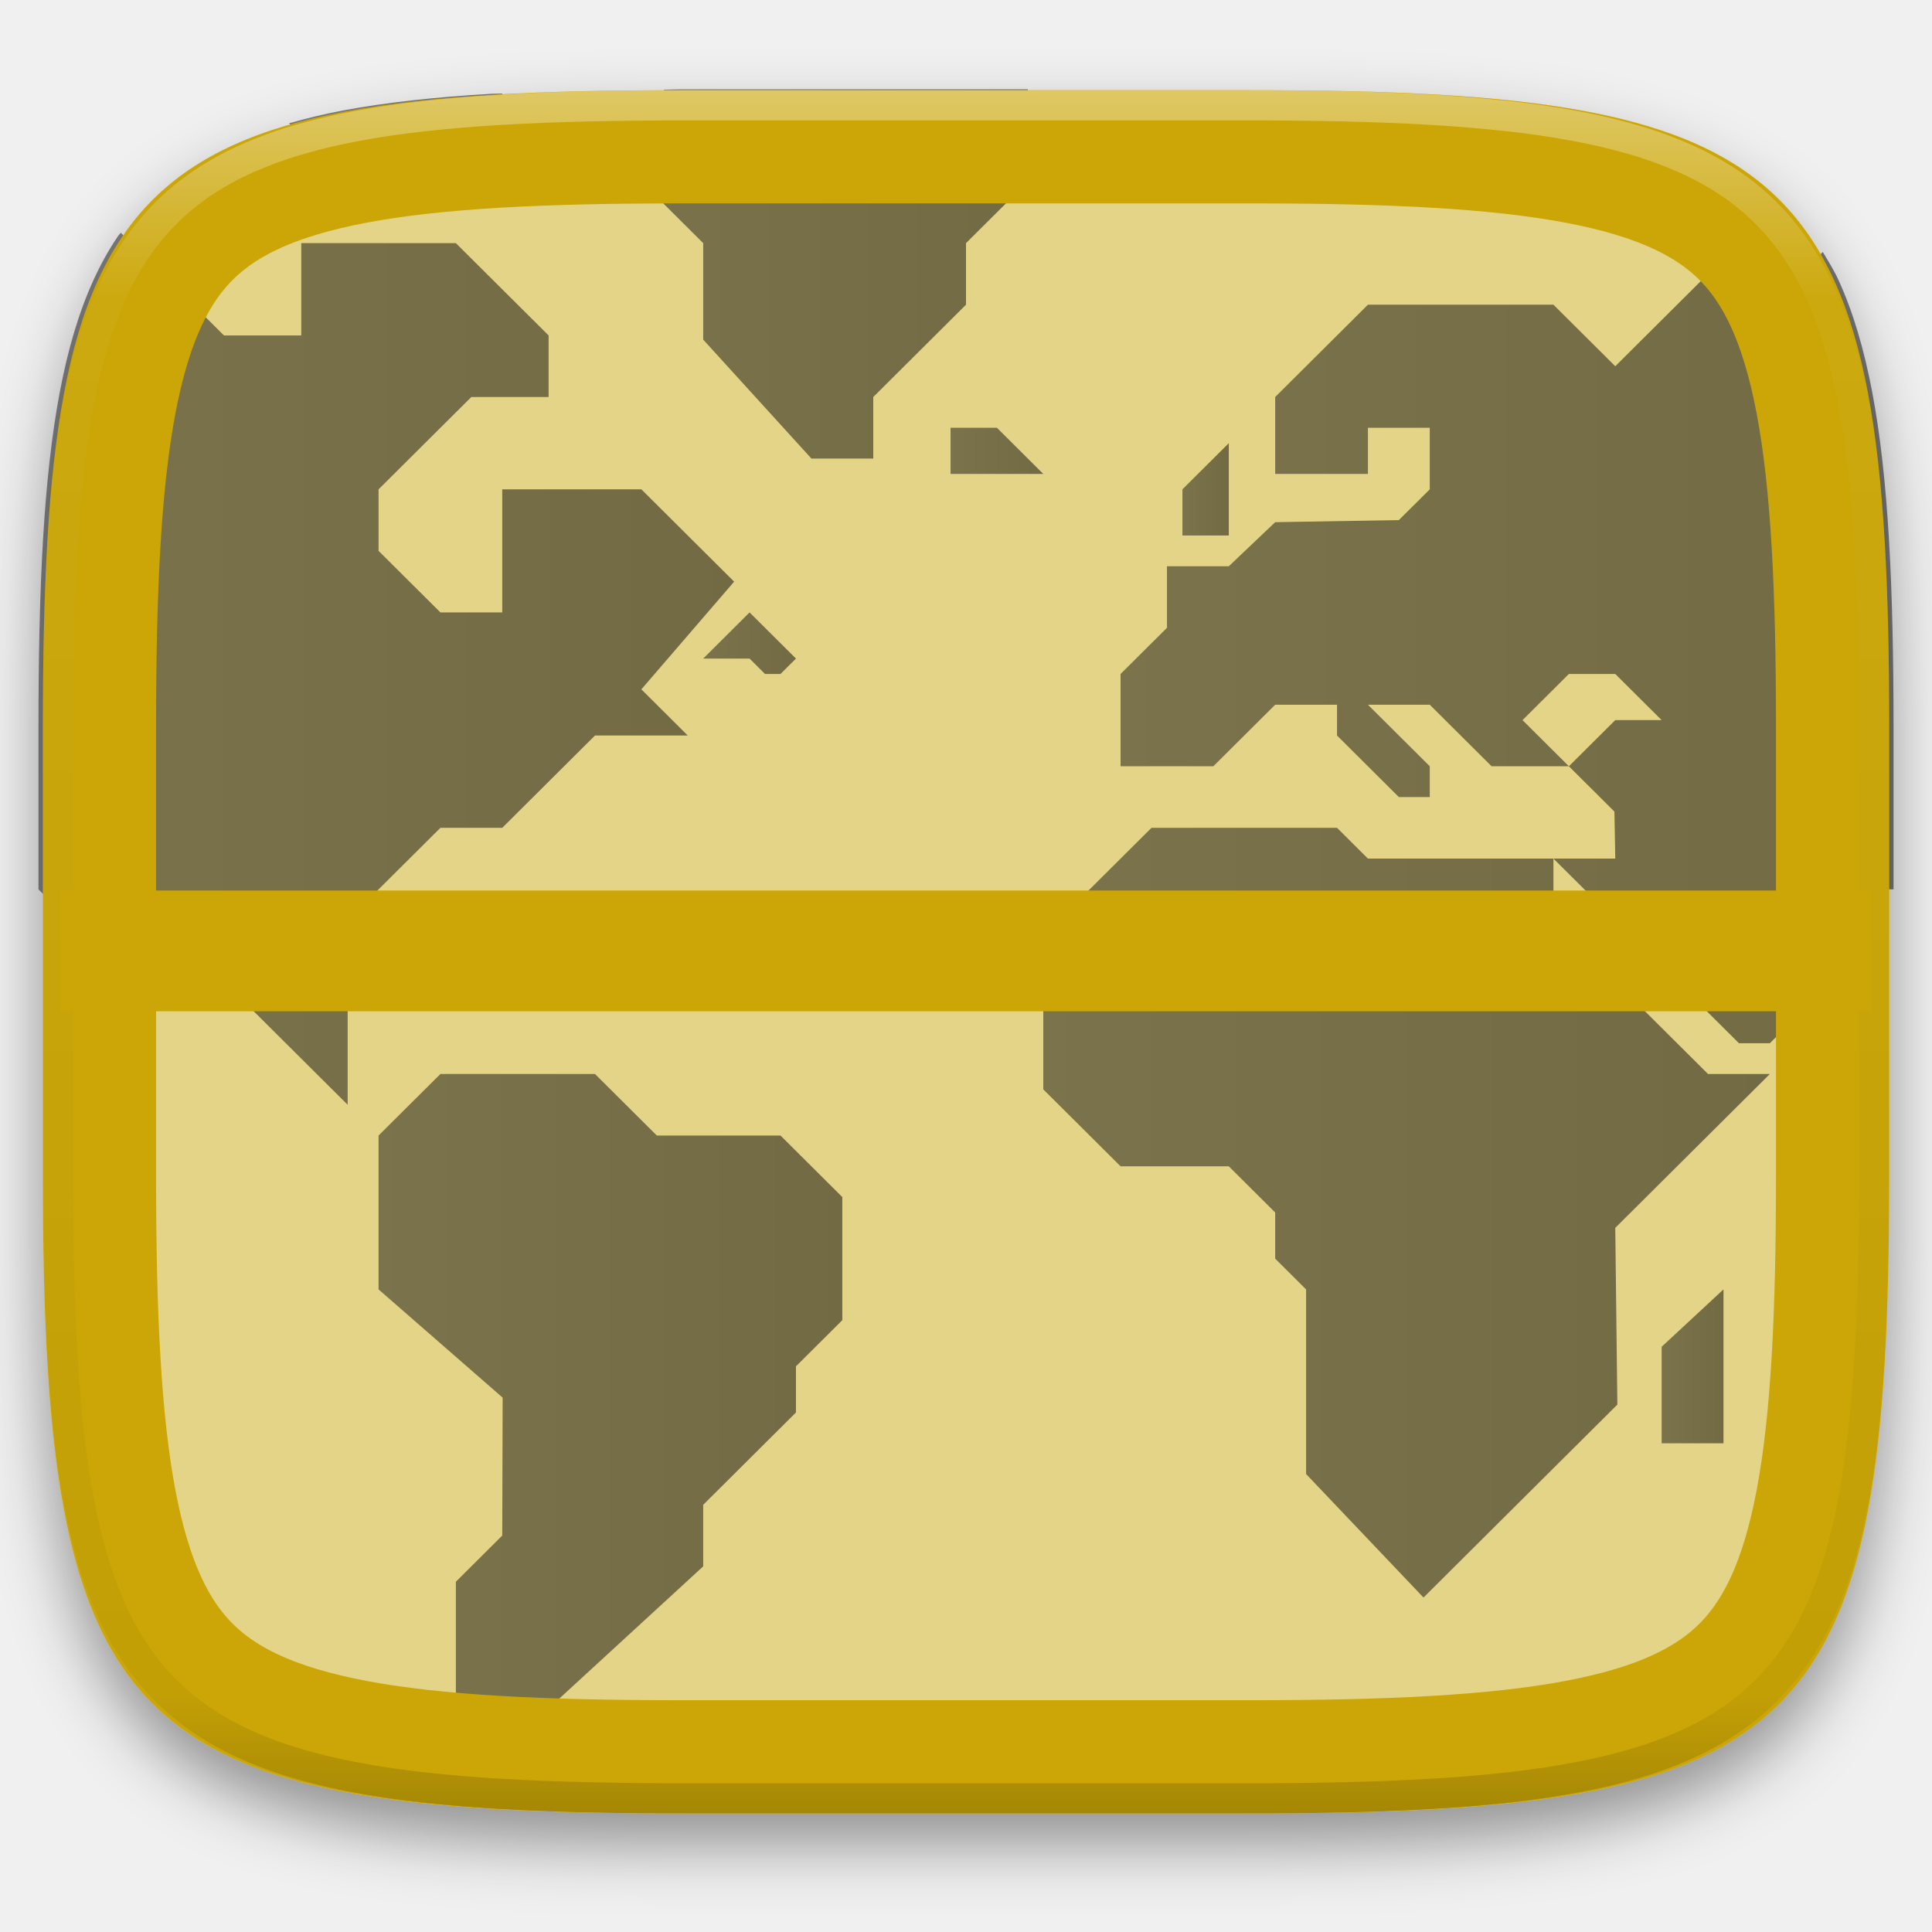
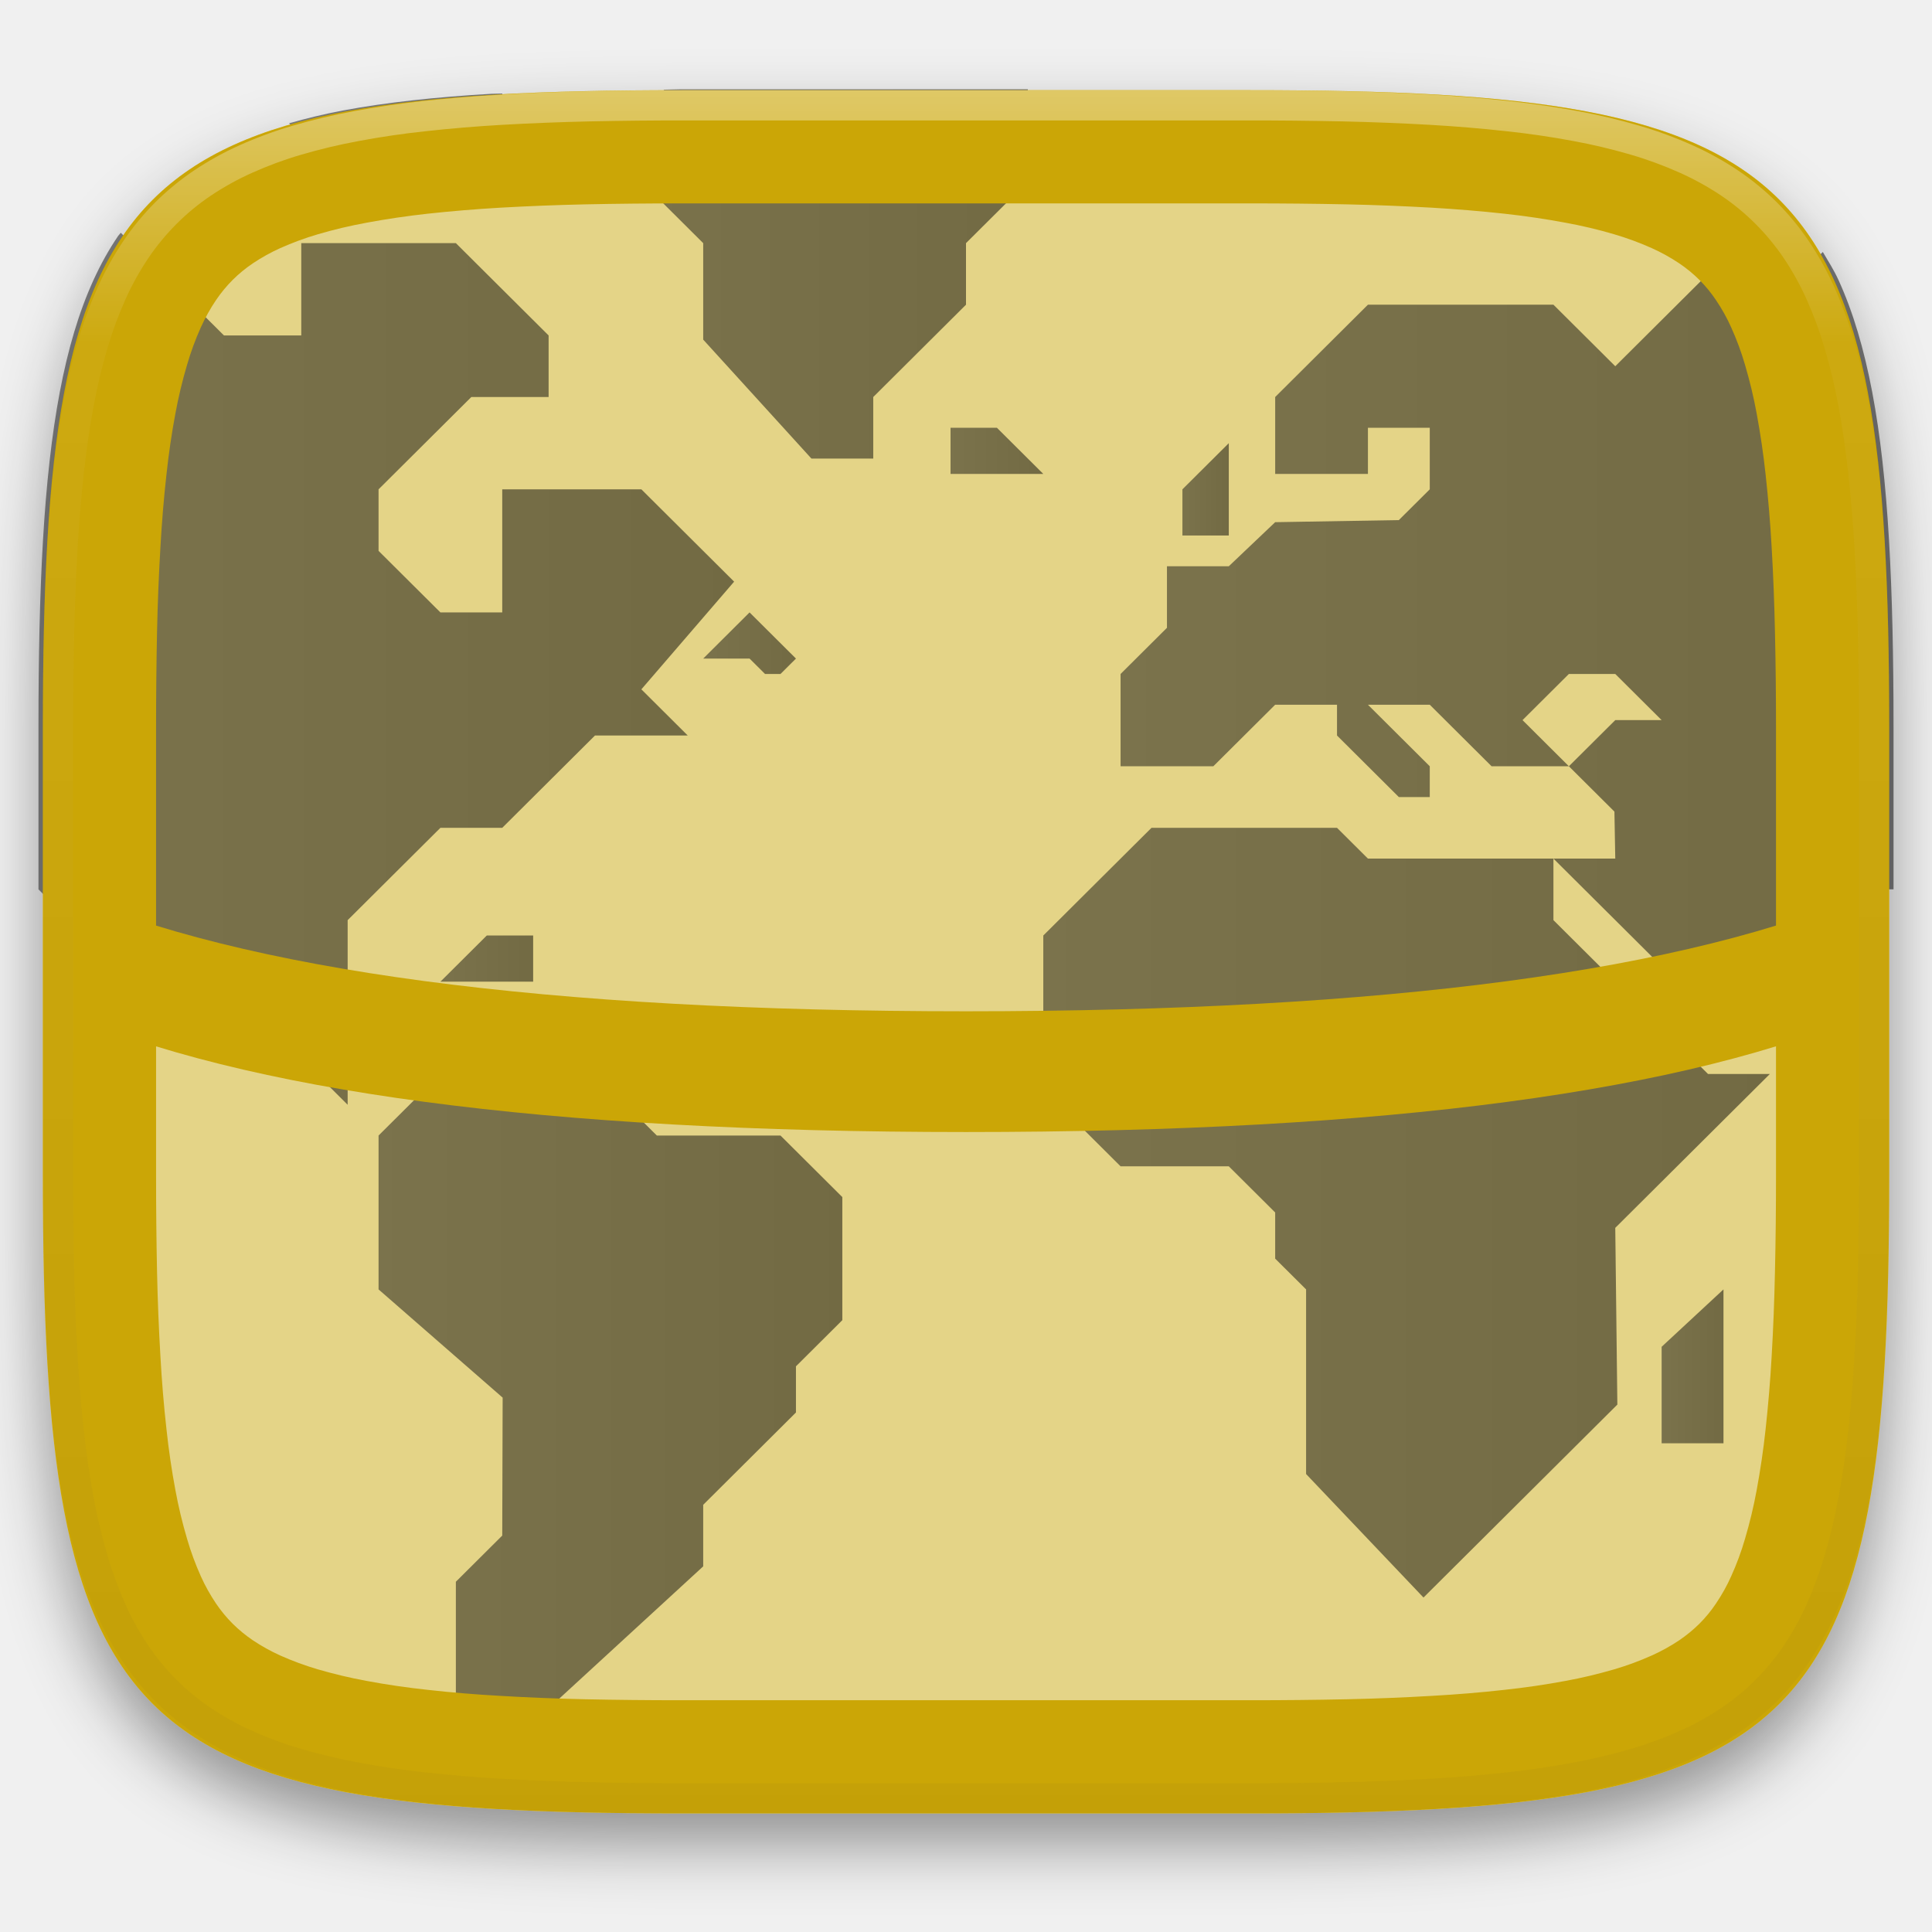
<svg xmlns="http://www.w3.org/2000/svg" style="isolation:isolate" viewBox="0 0 256 256" width="256" height="256">
  <defs>
-     <clipPath id="_clipPath_sJXBpEBQEWtqDKfSz4ZCbhbFeJok4E7S">
-       <rect width="256" height="256" />
-     </clipPath>
+     <filter id="VmuE947s8vwCZyVc9ZTUzidWqfuTbNvp" x="-200%" y="-200%" width="400%" height="400%" filterUnits="objectBoundingBox" color-interpolation-filters="sRGB">
+       <feGaussianBlur in="SourceGraphic" stdDeviation="4.294" />
+       <feOffset dx="0" dy="4" result="pf_100_offsetBlur" />
+       <feFlood flood-color="#000000" flood-opacity="0.4" />
+       <feComposite in2="pf_100_offsetBlur" operator="in" result="pf_100_dropShadow" />
+       <feBlend in="SourceGraphic" in2="pf_100_dropShadow" mode="normal" />
+     </filter>
  </defs>
-   <g clip-path="url(#_clipPath_sJXBpEBQEWtqDKfSz4ZCbhbFeJok4E7S)">
-     <defs>
-       <filter id="vlRmoC78X1ZWcASBp26dBHCJKbQkCcyq" x="-200%" y="-200%" width="400%" height="400%" filterUnits="objectBoundingBox" color-interpolation-filters="sRGB">
-         <feGaussianBlur in="SourceGraphic" stdDeviation="4.294" />
-         <feOffset dx="0" dy="4" result="pf_100_offsetBlur" />
-         <feFlood flood-color="#000000" flood-opacity="0.4" />
-         <feComposite in2="pf_100_offsetBlur" operator="in" result="pf_100_dropShadow" />
-         <feBlend in="SourceGraphic" in2="pf_100_dropShadow" mode="normal" />
-       </filter>
-     </defs>
-     <g filter="url(#vlRmoC78X1ZWcASBp26dBHCJKbQkCcyq)">
-       <path d=" M 165.689 11.95 C 239.745 11.95 250.328 22.507 250.328 96.494 L 250.328 155.745 C 250.328 229.731 239.745 240.288 165.689 240.288 L 90.319 240.288 C 16.264 240.288 5.68 229.731 5.68 155.745 L 5.68 96.494 C 5.68 22.507 16.264 11.95 90.319 11.95 L 165.689 11.95 Z " id="shape" fill="rgb(228,212,135)" />
+   <g filter="url(#VmuE947s8vwCZyVc9ZTUzidWqfuTbNvp)">
+     <path d=" M 165.689 11.95 C 239.745 11.95 250.328 22.507 250.328 96.494 L 250.328 155.745 C 250.328 229.731 239.745 240.288 165.689 240.288 L 90.319 240.288 C 16.264 240.288 5.68 229.731 5.68 155.745 L 5.68 96.494 C 5.68 22.507 16.264 11.95 90.319 11.95 L 165.689 11.95 L 165.689 11.95 Z " id="shape" fill="rgb(228,212,135)" />
+   </g>
+   <g id="maps">
+     <g opacity="0.5">
+       <linearGradient id="_lgradient_13" x1="0" y1="0.5" x2="1" y2="0.5" gradientTransform="matrix(61.451,0,0,97.297,50.161,142.31)" gradientUnits="userSpaceOnUse">
+         <stop offset="0%" stop-opacity="1" style="stop-color:rgb(17,17,17)" />
+         <stop offset="100%" stop-opacity="1" style="stop-color:rgb(0,0,0)" />
+       </linearGradient>
+       <path d=" M 63.539 239.441 C 64.089 239.477 64.56 239.539 65.12 239.572 C 65.555 239.597 66.147 239.583 66.588 239.607 L 66.549 232.015 L 93.178 207.55 L 93.178 199.394 L 105.468 187.161 L 105.468 181.046 L 111.612 174.929 L 111.612 158.62 L 103.419 150.464 L 87.032 150.464 L 78.839 142.31 L 58.356 142.31 L 50.161 150.464 L 50.161 170.853 L 66.604 185.193 L 66.549 203.472 L 60.405 209.589 L 60.405 236.091 L 63.539 239.441 L 63.539 239.441 Z " id="path4243" fill="url(#_lgradient_13)" />
    </g>
-     <g id="web-browser" style="opacity:0.5;">
-       <g id="map">
-         <linearGradient id="_lgradient_65" x1="0" y1="0.5" x2="1" y2="0.5" gradientTransform="matrix(61.451,0,0,97.297,50.161,142.31)" gradientUnits="userSpaceOnUse">
-           <stop offset="0%" stop-opacity="1" style="stop-color:rgb(17,17,17)" />
-           <stop offset="100%" stop-opacity="1" style="stop-color:rgb(0,0,0)" />
-         </linearGradient>
-         <path d=" M 63.539 239.441 C 64.089 239.477 64.56 239.539 65.12 239.572 C 65.555 239.597 66.147 239.583 66.588 239.607 L 66.549 232.015 L 93.178 207.55 L 93.178 199.394 L 105.468 187.161 L 105.468 181.046 L 111.612 174.929 L 111.612 158.62 L 103.419 150.464 L 87.032 150.464 L 78.839 142.31 L 58.356 142.31 L 50.161 150.464 L 50.161 170.853 L 66.604 185.193 L 66.549 203.472 L 60.405 209.589 L 60.405 236.091 L 63.539 239.441 Z " id="path4243" fill="url(#_lgradient_65)" />
-         <linearGradient id="_lgradient_66" x1="0" y1="0.5" x2="1" y2="0.5" gradientTransform="matrix(12.29,0,0,8.155998,93.178,81.148)" gradientUnits="userSpaceOnUse">
-           <stop offset="0%" stop-opacity="1" style="stop-color:rgb(17,17,17)" />
-           <stop offset="100%" stop-opacity="1" style="stop-color:rgb(0,0,0)" />
-         </linearGradient>
-         <path d=" M 99.322 81.148 L 93.178 87.265 L 99.322 87.265 L 101.371 89.304 L 103.419 89.304 L 105.468 87.265 L 99.322 81.148 Z " id="path1823" fill="url(#_lgradient_66)" />
-         <linearGradient id="_lgradient_67" x1="0" y1="0.5" x2="1" y2="0.5" gradientTransform="matrix(96.27299,0,0,101.992,138.242,109.69)" gradientUnits="userSpaceOnUse">
-           <stop offset="0%" stop-opacity="1" style="stop-color:rgb(17,17,17)" />
-           <stop offset="100%" stop-opacity="1" style="stop-color:rgb(0,0,0)" />
-         </linearGradient>
-         <path d=" M 177.16 109.69 L 152.58 109.69 L 138.242 123.961 L 138.242 144.349 L 148.483 154.543 L 162.822 154.543 L 168.967 160.659 L 168.967 166.775 L 173.064 170.852 L 173.064 195.317 L 188.62 211.682 L 214.308 186.115 L 214.031 162.697 L 234.515 142.31 L 226.321 142.31 L 205.838 121.923 L 205.838 113.768 L 181.257 113.768 L 177.16 109.69 Z " id="path4247" fill="url(#_lgradient_67)" />
-         <linearGradient id="_lgradient_68" x1="0" y1="0.5" x2="1" y2="0.5" gradientTransform="matrix(102.419,0,0,104.844,148.483,33.388)" gradientUnits="userSpaceOnUse">
-           <stop offset="0%" stop-opacity="1" style="stop-color:rgb(17,17,17)" />
-           <stop offset="100%" stop-opacity="1" style="stop-color:rgb(0,0,0)" />
-         </linearGradient>
-         <path d=" M 250.902 117.845 L 250.902 96.374 C 250.902 87.126 250.735 78.869 250.299 71.499 C 250.081 67.815 249.796 64.353 249.43 61.099 C 249.064 57.845 248.618 54.801 248.078 51.952 C 247.538 49.104 246.904 46.451 246.164 43.982 C 245.425 41.513 244.579 39.226 243.613 37.111 C 242.999 35.764 242.248 34.6 241.533 33.388 L 238.611 36.296 L 226.321 36.296 L 214.031 48.529 L 205.838 40.374 L 181.258 40.374 L 168.968 52.607 L 168.968 62.8 L 181.258 62.8 L 181.258 56.683 L 189.451 56.683 L 189.451 64.839 L 185.353 68.915 L 168.968 69.191 L 162.822 75.032 L 154.629 75.032 L 154.629 83.187 L 148.483 89.304 L 148.483 101.534 L 160.773 101.534 L 168.968 93.38 L 177.161 93.38 L 177.161 97.458 L 185.353 105.613 L 189.451 105.613 L 189.451 101.534 L 181.258 93.38 L 189.451 93.38 L 197.643 101.534 L 207.885 101.534 L 201.741 95.419 L 207.885 89.304 L 214.031 89.304 L 220.175 95.419 L 214.031 95.419 L 207.885 101.534 L 213.919 107.54 L 214.031 113.767 L 205.838 113.767 L 230.419 138.232 L 234.514 138.232 L 238.611 134.156 L 246.804 125.999 L 238.611 117.845 L 250.902 117.845 Z " id="path4249" fill="url(#_lgradient_68)" />
-         <linearGradient id="_lgradient_69" x1="0" y1="0.5" x2="1" y2="0.5" gradientTransform="matrix(6.145004,0,0,12.232,156.677,58.722)" gradientUnits="userSpaceOnUse">
-           <stop offset="0%" stop-opacity="1" style="stop-color:rgb(17,17,17)" />
-           <stop offset="100%" stop-opacity="1" style="stop-color:rgb(0,0,0)" />
-         </linearGradient>
-         <path d=" M 156.677 70.954 L 156.677 64.838 L 162.822 58.722 L 162.822 70.954 L 156.677 70.954 Z " id="path4251" fill="url(#_lgradient_69)" />
-         <linearGradient id="_lgradient_70" x1="0" y1="0.5" x2="1" y2="0.5" gradientTransform="matrix(8.194,0,0,20.388,220.176,170.852)" gradientUnits="userSpaceOnUse">
-           <stop offset="0%" stop-opacity="1" style="stop-color:rgb(17,17,17)" />
-           <stop offset="100%" stop-opacity="1" style="stop-color:rgb(0,0,0)" />
-         </linearGradient>
-         <path d=" M 220.176 191.24 L 220.176 178.456 L 228.37 170.852 L 228.37 191.24 L 220.176 191.24 Z " id="path4253" fill="url(#_lgradient_70)" />
-         <linearGradient id="_lgradient_71" x1="0" y1="0.5" x2="1" y2="0.5" gradientTransform="matrix(55.30499,0,0,48.93,80.88801,11.831)" gradientUnits="userSpaceOnUse">
-           <stop offset="0%" stop-opacity="1" style="stop-color:rgb(17,17,17)" />
-           <stop offset="100%" stop-opacity="1" style="stop-color:rgb(0,0,0)" />
-         </linearGradient>
-         <path d=" M 136.193 11.831 L 90.136 11.831 C 89.347 11.831 88.788 11.88 88.013 11.882 L 80.888 19.986 L 93.178 32.218 L 93.178 45.001 L 107.517 60.761 L 115.71 60.761 L 115.71 52.607 L 128 40.374 L 128 32.218 L 136.193 24.064 L 136.193 11.831 Z " id="path1348" fill="url(#_lgradient_71)" />
-         <linearGradient id="_lgradient_72" x1="0" y1="0.5" x2="1" y2="0.5" gradientTransform="matrix(12.29101,0,0,6.116001,125.951,56.683)" gradientUnits="userSpaceOnUse">
-           <stop offset="0%" stop-opacity="1" style="stop-color:rgb(17,17,17)" />
-           <stop offset="100%" stop-opacity="1" style="stop-color:rgb(0,0,0)" />
-         </linearGradient>
-         <path d=" M 125.951 56.683 L 132.097 56.683 L 138.242 62.799 L 125.951 62.799 L 125.951 56.683 Z " id="path13116" fill="url(#_lgradient_72)" />
-         <linearGradient id="_lgradient_73" x1="0" y1="0.5" x2="1" y2="0.5" gradientTransform="matrix(12.291,0,0,6.117004,58.355,123.961)" gradientUnits="userSpaceOnUse">
-           <stop offset="0%" stop-opacity="1" style="stop-color:rgb(17,17,17)" />
-           <stop offset="100%" stop-opacity="1" style="stop-color:rgb(0,0,0)" />
-         </linearGradient>
-         <path d=" M 70.646 123.961 L 64.501 123.961 L 58.355 130.078 L 70.646 130.078 L 70.646 123.961 Z " id="path13118" fill="url(#_lgradient_73)" />
-         <linearGradient id="_lgradient_74" x1="0" y1="0.5" x2="1" y2="0.5" gradientTransform="matrix(92.177,0,0,115.547,5.098003,30.841)" gradientUnits="userSpaceOnUse">
-           <stop offset="0%" stop-opacity="1" style="stop-color:rgb(17,17,17)" />
-           <stop offset="100%" stop-opacity="1" style="stop-color:rgb(0,0,0)" />
-         </linearGradient>
-         <path d=" M 16.003 30.841 C 15.896 30.993 15.758 31.109 15.653 31.263 C 14.436 33.051 13.352 34.995 12.386 37.111 C 11.421 39.226 10.575 41.513 9.835 43.982 C 9.095 46.451 8.462 49.104 7.922 51.952 C 7.382 54.801 6.936 57.845 6.57 61.099 C 6.204 64.353 5.918 67.815 5.7 71.499 C 5.264 78.869 5.098 87.126 5.098 96.374 L 5.098 117.845 L 13.291 125.999 L 25.581 125.999 L 46.066 146.388 L 46.066 121.923 L 58.356 109.691 L 66.549 109.691 L 78.839 97.458 L 91.129 97.458 L 84.985 91.341 L 97.275 77.072 L 84.985 64.839 L 66.549 64.839 L 66.549 81.148 L 58.356 81.148 L 50.161 72.993 L 50.161 64.839 L 62.452 52.607 L 72.695 52.607 L 72.695 44.45 L 60.405 32.218 L 39.92 32.218 L 39.92 44.45 L 29.678 44.45 L 16.003 30.841 Z " id="path4245" fill="url(#_lgradient_74)" />
-         <linearGradient id="_lgradient_75" x1="0" y1="0.5" x2="1" y2="0.5" gradientTransform="matrix(28.248,0,0,11.668,38.301,12.396)" gradientUnits="userSpaceOnUse">
-           <stop offset="0%" stop-opacity="1" style="stop-color:rgb(17,17,17)" />
-           <stop offset="100%" stop-opacity="1" style="stop-color:rgb(0,0,0)" />
-         </linearGradient>
-         <path d=" M 66.549 12.396 C 66.12 12.419 65.544 12.404 65.12 12.429 C 61.415 12.646 57.931 12.929 54.659 13.292 C 51.387 13.656 48.325 14.1 45.46 14.636 C 42.901 15.115 40.554 15.699 38.301 16.335 L 46.066 24.064 L 66.549 24.064 L 66.549 12.396 Z " id="path1252" fill="url(#_lgradient_75)" />
-       </g>
+     <g opacity="0.5">
+       <linearGradient id="_lgradient_14" x1="0" y1="0.5" x2="1" y2="0.5" gradientTransform="matrix(12.29,0,0,8.155998,93.178,81.148)" gradientUnits="userSpaceOnUse">
+         <stop offset="0%" stop-opacity="1" style="stop-color:rgb(17,17,17)" />
+         <stop offset="100%" stop-opacity="1" style="stop-color:rgb(0,0,0)" />
+       </linearGradient>
+       <path d=" M 99.322 81.148 L 93.178 87.265 L 99.322 87.265 L 101.371 89.304 L 103.419 89.304 L 105.468 87.265 L 99.322 81.148 L 99.322 81.148 Z " id="path1823" fill="url(#_lgradient_14)" />
    </g>
-     <mask id="_mask_cV4Ik4TML6gFpjk609ZNfKfgqxV4IAuA">
-       <path d=" M 165.689 11.95 C 239.745 11.95 250.328 22.507 250.328 96.494 L 250.328 155.745 C 250.328 229.731 239.745 240.288 165.689 240.288 L 90.319 240.288 C 16.264 240.288 5.68 229.731 5.68 155.745 L 5.68 96.494 C 5.68 22.507 16.264 11.95 90.319 11.95 L 165.689 11.95 Z " id="border" fill="white" stroke="none" />
-     </mask>
-     <path d=" M 165.689 11.95 C 239.745 11.95 250.328 22.507 250.328 96.494 L 250.328 155.745 C 250.328 229.731 239.745 240.288 165.689 240.288 L 90.319 240.288 C 16.264 240.288 5.68 229.731 5.68 155.745 L 5.68 96.494 C 5.68 22.507 16.264 11.95 90.319 11.95 L 165.689 11.95 Z " id="border" fill="none" mask="url(#_mask_cV4Ik4TML6gFpjk609ZNfKfgqxV4IAuA)" vector-effect="non-scaling-stroke" stroke-width="30" stroke="rgb(203,166,6)" stroke-linejoin="miter" stroke-linecap="square" stroke-miterlimit="3" />
-     <g opacity="0.4">
-       <linearGradient id="_lgradient_76" x1="0.517" y1="0" x2="0.517" y2="1" gradientTransform="matrix(244.65,0,0,228.34,5.68,11.95)" gradientUnits="userSpaceOnUse">
-         <stop offset="0%" stop-opacity="1" style="stop-color:rgb(255,255,255)" />
-         <stop offset="12.5%" stop-opacity="0.098" style="stop-color:rgb(255,255,255)" />
-         <stop offset="92.5%" stop-opacity="0.098" style="stop-color:rgb(0,0,0)" />
-         <stop offset="100%" stop-opacity="0.498" style="stop-color:rgb(0,0,0)" />
+     <g opacity="0.5">
+       <linearGradient id="_lgradient_15" x1="0" y1="0.5" x2="1" y2="0.5" gradientTransform="matrix(96.27299,0,0,101.992,138.242,109.69)" gradientUnits="userSpaceOnUse">
+         <stop offset="0%" stop-opacity="1" style="stop-color:rgb(17,17,17)" />
+         <stop offset="100%" stop-opacity="1" style="stop-color:rgb(0,0,0)" />
      </linearGradient>
-       <path d=" M 165.068 11.951 C 169.396 11.941 173.724 11.991 178.052 12.089 C 181.927 12.167 185.803 12.315 189.678 12.541 C 193.131 12.737 196.583 13.022 200.026 13.395 C 203.085 13.73 206.144 14.181 209.174 14.741 C 211.889 15.243 214.574 15.881 217.22 16.657 C 219.62 17.355 221.971 18.219 224.243 19.241 C 226.358 20.184 228.384 21.304 230.302 22.591 C 232.142 23.829 233.863 25.244 235.437 26.806 C 237.001 28.378 238.417 30.088 239.656 31.925 C 240.945 33.841 242.066 35.865 243.02 37.967 C 244.043 40.247 244.909 42.585 245.617 44.972 C 246.394 47.615 247.034 50.297 247.535 53.009 C 248.096 56.035 248.548 59.081 248.883 62.136 C 249.257 65.575 249.542 69.014 249.739 72.462 C 249.965 76.323 250.112 80.194 250.201 84.055 C 250.289 88.378 250.339 92.701 250.329 97.014 L 250.329 155.226 C 250.339 159.549 250.289 163.862 250.201 168.185 C 250.112 172.056 249.965 175.917 249.739 179.778 C 249.542 183.226 249.257 186.675 248.883 190.104 C 248.548 193.159 248.096 196.215 247.535 199.241 C 247.034 201.943 246.394 204.625 245.617 207.268 C 244.909 209.655 244.043 212.003 243.02 214.273 C 242.066 216.385 240.945 218.399 239.656 220.315 C 238.417 222.152 237.001 223.872 235.437 225.434 C 233.863 226.996 232.142 228.411 230.302 229.649 C 228.384 230.936 226.358 232.056 224.243 232.999 C 221.971 234.021 219.62 234.885 217.22 235.593 C 214.574 236.369 211.889 237.007 209.174 237.499 C 206.144 238.068 203.085 238.51 200.026 238.845 C 196.583 239.218 193.131 239.503 189.678 239.699 C 185.803 239.925 181.927 240.073 178.052 240.161 C 173.724 240.249 169.396 240.299 165.068 240.289 L 90.942 240.289 C 86.614 240.299 82.286 240.249 77.958 240.161 C 74.083 240.073 70.207 239.925 66.332 239.699 C 62.879 239.503 59.427 239.218 55.984 238.845 C 52.925 238.51 49.866 238.068 46.836 237.499 C 44.121 237.007 41.436 236.369 38.79 235.593 C 36.39 234.885 34.039 234.021 31.767 232.999 C 29.652 232.056 27.626 230.936 25.708 229.649 C 23.868 228.411 22.147 226.996 20.573 225.434 C 19.009 223.872 17.593 222.152 16.354 220.315 C 15.065 218.399 13.944 216.385 12.99 214.273 C 11.967 212.003 11.101 209.655 10.393 207.268 C 9.616 204.625 8.976 201.943 8.475 199.241 C 7.914 196.215 7.462 193.159 7.127 190.104 C 6.753 186.675 6.468 183.226 6.271 179.778 C 6.045 175.917 5.898 172.056 5.809 168.185 C 5.721 163.862 5.671 159.549 5.681 155.226 L 5.681 97.014 C 5.671 92.701 5.721 88.378 5.809 84.055 C 5.898 80.194 6.045 76.323 6.271 72.462 C 6.468 69.014 6.753 65.575 7.127 62.136 C 7.462 59.081 7.914 56.035 8.475 53.009 C 8.976 50.297 9.616 47.615 10.393 44.972 C 11.101 42.585 11.967 40.247 12.99 37.967 C 13.944 35.865 15.065 33.841 16.354 31.925 C 17.593 30.088 19.009 28.378 20.573 26.806 C 22.147 25.244 23.868 23.829 25.708 22.591 C 27.626 21.304 29.652 20.184 31.767 19.241 C 34.039 18.219 36.39 17.355 38.79 16.657 C 41.436 15.881 44.121 15.243 46.836 14.741 C 49.866 14.181 52.925 13.73 55.984 13.395 C 59.427 13.022 62.879 12.737 66.332 12.541 C 70.207 12.315 74.083 12.167 77.958 12.089 C 82.286 11.991 86.614 11.941 90.942 11.951 L 165.068 11.951 Z  M 165.078 15.96 C 169.376 15.95 173.675 15.999 177.973 16.087 C 181.8 16.176 185.626 16.323 189.452 16.539 C 192.836 16.736 196.219 17.011 199.583 17.384 C 202.554 17.699 205.515 18.131 208.446 18.681 C 211.023 19.153 213.58 19.762 216.099 20.499 C 218.322 21.147 220.495 21.953 222.6 22.896 C 224.509 23.751 226.338 24.763 228.069 25.922 C 229.692 27.013 231.207 28.26 232.594 29.646 C 233.981 31.031 235.23 32.544 236.332 34.165 C 237.492 35.894 238.506 37.712 239.361 39.608 C 240.306 41.72 241.112 43.892 241.761 46.102 C 242.509 48.617 243.109 51.162 243.591 53.736 C 244.132 56.664 244.565 59.611 244.889 62.578 C 245.263 65.938 245.539 69.308 245.735 72.688 C 245.952 76.51 246.109 80.322 246.188 84.144 C 246.276 88.437 246.325 92.721 246.325 97.014 C 246.325 97.014 246.325 97.014 246.325 97.014 L 246.325 155.226 C 246.325 155.226 246.325 155.226 246.325 155.226 C 246.325 159.519 246.276 163.803 246.188 168.096 C 246.109 171.918 245.952 175.74 245.735 179.552 C 245.539 182.932 245.263 186.302 244.889 189.672 C 244.565 192.629 244.132 195.576 243.591 198.504 C 243.109 201.078 242.509 203.623 241.761 206.138 C 241.112 208.358 240.306 210.52 239.361 212.632 C 238.506 214.528 237.492 216.356 236.332 218.075 C 235.23 219.706 233.981 221.219 232.594 222.604 C 231.207 223.98 229.692 225.227 228.069 226.318 C 226.338 227.477 224.509 228.489 222.6 229.344 C 220.495 230.297 218.322 231.093 216.099 231.741 C 213.58 232.478 211.023 233.087 208.446 233.559 C 205.515 234.109 202.554 234.541 199.583 234.865 C 196.219 235.229 192.836 235.514 189.452 235.701 C 185.626 235.917 181.8 236.074 177.973 236.153 C 173.675 236.251 169.376 236.29 165.078 236.29 C 165.078 236.29 165.078 236.29 165.068 236.29 L 90.942 236.29 C 90.932 236.29 90.932 236.29 90.932 236.29 C 86.634 236.29 82.335 236.251 78.037 236.153 C 74.21 236.074 70.384 235.917 66.558 235.701 C 63.174 235.514 59.791 235.229 56.427 234.865 C 53.456 234.541 50.495 234.109 47.564 233.559 C 44.987 233.087 42.43 232.478 39.911 231.741 C 37.688 231.093 35.515 230.297 33.41 229.344 C 31.501 228.489 29.672 227.477 27.941 226.318 C 26.318 225.227 24.803 223.98 23.416 222.604 C 22.029 221.219 20.78 219.706 19.678 218.075 C 18.518 216.356 17.504 214.528 16.649 212.632 C 15.704 210.52 14.898 208.358 14.249 206.138 C 13.501 203.623 12.901 201.078 12.419 198.504 C 11.878 195.576 11.445 192.629 11.121 189.672 C 10.747 186.302 10.472 182.932 10.275 179.552 C 10.058 175.74 9.901 171.918 9.822 168.096 C 9.734 163.803 9.685 159.519 9.685 155.226 C 9.685 155.226 9.685 155.226 9.685 155.226 L 9.685 97.014 C 9.685 97.014 9.685 97.014 9.685 97.014 C 9.685 92.721 9.734 88.437 9.822 84.144 C 9.901 80.322 10.058 76.51 10.275 72.688 C 10.472 69.308 10.747 65.938 11.121 62.578 C 11.445 59.611 11.878 56.664 12.419 53.736 C 12.901 51.162 13.501 48.617 14.249 46.102 C 14.898 43.892 15.704 41.72 16.649 39.608 C 17.504 37.712 18.518 35.894 19.678 34.165 C 20.78 32.544 22.029 31.031 23.416 29.646 C 24.803 28.26 26.318 27.013 27.941 25.922 C 29.672 24.763 31.501 23.751 33.41 22.896 C 35.515 21.953 37.688 21.147 39.911 20.499 C 42.43 19.762 44.987 19.153 47.564 18.681 C 50.495 18.131 53.456 17.699 56.427 17.384 C 59.791 17.011 63.174 16.736 66.558 16.539 C 70.384 16.323 74.21 16.176 78.037 16.087 C 82.335 15.999 86.634 15.95 90.932 15.96 C 90.932 15.96 90.932 15.96 90.942 15.96 L 165.068 15.96 C 165.078 15.96 165.078 15.96 165.078 15.96 Z " fill-rule="evenodd" id="highlight" fill="url(#_lgradient_76)" />
+       <path d=" M 177.16 109.69 L 152.58 109.69 L 138.242 123.961 L 138.242 144.349 L 148.483 154.543 L 162.822 154.543 L 168.967 160.659 L 168.967 166.775 L 173.064 170.852 L 173.064 195.317 L 188.62 211.682 L 214.308 186.115 L 214.031 162.697 L 234.515 142.31 L 226.321 142.31 L 205.838 121.923 L 205.838 113.768 L 181.257 113.768 L 177.16 109.69 L 177.16 109.69 Z " id="path4247" fill="url(#_lgradient_15)" />
    </g>
-     <rect x="8" y="118" width="240" height="16" transform="matrix(1,0,0,1,0,0)" id="Rectangle" fill="rgb(203,166,6)" />
+     <g opacity="0.5">
+       <linearGradient id="_lgradient_16" x1="0" y1="0.5" x2="1" y2="0.5" gradientTransform="matrix(102.419,0,0,104.844,148.483,33.388)" gradientUnits="userSpaceOnUse">
+         <stop offset="0%" stop-opacity="1" style="stop-color:rgb(17,17,17)" />
+         <stop offset="100%" stop-opacity="1" style="stop-color:rgb(0,0,0)" />
+       </linearGradient>
+       <path d=" M 250.902 117.845 L 250.902 96.374 C 250.902 87.126 250.735 78.869 250.299 71.499 C 250.081 67.815 249.796 64.353 249.43 61.099 C 249.064 57.845 248.618 54.801 248.078 51.952 C 247.538 49.104 246.904 46.451 246.164 43.982 C 245.425 41.513 244.579 39.226 243.613 37.111 C 242.999 35.764 242.248 34.6 241.533 33.388 L 238.611 36.296 L 226.321 36.296 L 214.031 48.529 L 205.838 40.374 L 181.258 40.374 L 168.968 52.607 L 168.968 62.8 L 181.258 62.8 L 181.258 56.683 L 189.451 56.683 L 189.451 64.839 L 185.353 68.915 L 168.968 69.191 L 162.822 75.032 L 154.629 75.032 L 154.629 83.187 L 148.483 89.304 L 148.483 101.534 L 160.773 101.534 L 168.968 93.38 L 177.161 93.38 L 177.161 97.458 L 185.353 105.613 L 189.451 105.613 L 189.451 101.534 L 181.258 93.38 L 189.451 93.38 L 197.643 101.534 L 207.885 101.534 L 201.741 95.419 L 207.885 89.304 L 214.031 89.304 L 220.175 95.419 L 214.031 95.419 L 207.885 101.534 L 213.919 107.54 L 214.031 113.767 L 205.838 113.767 L 230.419 138.232 L 234.514 138.232 L 238.611 134.156 L 246.804 125.999 L 238.611 117.845 L 250.902 117.845 L 250.902 117.845 Z " id="path4249" fill="url(#_lgradient_16)" />
+     </g>
+     <g opacity="0.5">
+       <linearGradient id="_lgradient_17" x1="0" y1="0.5" x2="1" y2="0.5" gradientTransform="matrix(6.145004,0,0,12.232,156.677,58.722)" gradientUnits="userSpaceOnUse">
+         <stop offset="0%" stop-opacity="1" style="stop-color:rgb(17,17,17)" />
+         <stop offset="100%" stop-opacity="1" style="stop-color:rgb(0,0,0)" />
+       </linearGradient>
+       <path d=" M 156.677 70.954 L 156.677 64.838 L 162.822 58.722 L 162.822 70.954 L 156.677 70.954 L 156.677 70.954 Z " id="path4251" fill="url(#_lgradient_17)" />
+     </g>
+     <g opacity="0.5">
+       <linearGradient id="_lgradient_18" x1="0" y1="0.5" x2="1" y2="0.5" gradientTransform="matrix(8.194,0,0,20.388,220.176,170.852)" gradientUnits="userSpaceOnUse">
+         <stop offset="0%" stop-opacity="1" style="stop-color:rgb(17,17,17)" />
+         <stop offset="100%" stop-opacity="1" style="stop-color:rgb(0,0,0)" />
+       </linearGradient>
+       <path d=" M 220.176 191.24 L 220.176 178.456 L 228.37 170.852 L 228.37 191.24 L 220.176 191.24 L 220.176 191.24 Z " id="path4253" fill="url(#_lgradient_18)" />
+     </g>
+     <g opacity="0.5">
+       <linearGradient id="_lgradient_19" x1="0" y1="0.5" x2="1" y2="0.5" gradientTransform="matrix(55.30499,0,0,48.93,80.88801,11.831)" gradientUnits="userSpaceOnUse">
+         <stop offset="0%" stop-opacity="1" style="stop-color:rgb(17,17,17)" />
+         <stop offset="100%" stop-opacity="1" style="stop-color:rgb(0,0,0)" />
+       </linearGradient>
+       <path d=" M 136.193 11.831 L 90.136 11.831 C 89.347 11.831 88.788 11.88 88.013 11.882 L 80.888 19.986 L 93.178 32.218 L 93.178 45.001 L 107.517 60.761 L 115.71 60.761 L 115.71 52.607 L 128 40.374 L 128 32.218 L 136.193 24.064 L 136.193 11.831 L 136.193 11.831 Z " id="path1348" fill="url(#_lgradient_19)" />
+     </g>
+     <g opacity="0.5">
+       <linearGradient id="_lgradient_20" x1="0" y1="0.5" x2="1" y2="0.5" gradientTransform="matrix(12.29101,0,0,6.116001,125.951,56.683)" gradientUnits="userSpaceOnUse">
+         <stop offset="0%" stop-opacity="1" style="stop-color:rgb(17,17,17)" />
+         <stop offset="100%" stop-opacity="1" style="stop-color:rgb(0,0,0)" />
+       </linearGradient>
+       <path d=" M 125.951 56.683 L 132.097 56.683 L 138.242 62.799 L 125.951 62.799 L 125.951 56.683 L 125.951 56.683 Z " id="path13116" fill="url(#_lgradient_20)" />
+     </g>
+     <g opacity="0.5">
+       <linearGradient id="_lgradient_21" x1="0" y1="0.5" x2="1" y2="0.5" gradientTransform="matrix(12.291,0,0,6.117004,58.355,123.961)" gradientUnits="userSpaceOnUse">
+         <stop offset="0%" stop-opacity="1" style="stop-color:rgb(17,17,17)" />
+         <stop offset="100%" stop-opacity="1" style="stop-color:rgb(0,0,0)" />
+       </linearGradient>
+       <path d=" M 70.646 123.961 L 64.501 123.961 L 58.355 130.078 L 70.646 130.078 L 70.646 123.961 L 70.646 123.961 Z " id="path13118" fill="url(#_lgradient_21)" />
+     </g>
+     <g opacity="0.5">
+       <linearGradient id="_lgradient_22" x1="0" y1="0.5" x2="1" y2="0.5" gradientTransform="matrix(92.177,0,0,115.547,5.098003,30.841)" gradientUnits="userSpaceOnUse">
+         <stop offset="0%" stop-opacity="1" style="stop-color:rgb(17,17,17)" />
+         <stop offset="100%" stop-opacity="1" style="stop-color:rgb(0,0,0)" />
+       </linearGradient>
+       <path d=" M 16.003 30.841 C 15.896 30.993 15.758 31.109 15.653 31.263 C 14.436 33.051 13.352 34.995 12.386 37.111 C 11.421 39.226 10.575 41.513 9.835 43.982 C 9.095 46.451 8.462 49.104 7.922 51.952 C 7.382 54.801 6.936 57.845 6.57 61.099 C 6.204 64.353 5.918 67.815 5.7 71.499 C 5.264 78.869 5.098 87.126 5.098 96.374 L 5.098 117.845 L 13.291 125.999 L 25.581 125.999 L 46.066 146.388 L 46.066 121.923 L 58.356 109.691 L 66.549 109.691 L 78.839 97.458 L 91.129 97.458 L 84.985 91.341 L 97.275 77.072 L 84.985 64.839 L 66.549 64.839 L 66.549 81.148 L 58.356 81.148 L 50.161 72.993 L 50.161 64.839 L 62.452 52.607 L 72.695 52.607 L 72.695 44.45 L 60.405 32.218 L 39.92 32.218 L 39.92 44.45 L 29.678 44.45 L 16.003 30.841 L 16.003 30.841 Z " id="path4245" fill="url(#_lgradient_22)" />
+     </g>
+     <g opacity="0.5">
+       <linearGradient id="_lgradient_23" x1="0" y1="0.5" x2="1" y2="0.5" gradientTransform="matrix(28.248,0,0,11.668,38.301,12.396)" gradientUnits="userSpaceOnUse">
+         <stop offset="0%" stop-opacity="1" style="stop-color:rgb(17,17,17)" />
+         <stop offset="100%" stop-opacity="1" style="stop-color:rgb(0,0,0)" />
+       </linearGradient>
+       <path d=" M 66.549 12.396 C 66.12 12.419 65.544 12.404 65.12 12.429 C 61.415 12.646 57.931 12.929 54.659 13.292 C 51.387 13.656 48.325 14.1 45.46 14.636 C 42.901 15.115 40.554 15.699 38.301 16.335 L 46.066 24.064 L 66.549 24.064 L 66.549 12.396 L 66.549 12.396 Z " id="path1252" fill="url(#_lgradient_23)" />
+     </g>
+   </g>
+   <path d=" M 165.689 11.95 C 239.745 11.95 250.328 22.507 250.328 96.494 L 250.328 155.745 C 250.328 229.731 239.745 240.288 165.689 240.288 L 90.319 240.288 C 16.264 240.288 5.68 229.731 5.68 155.745 L 5.68 96.494 C 5.68 22.507 16.264 11.95 90.319 11.95 L 165.689 11.95 L 165.689 11.95 Z  M 165.71 26.95 C 169.98 26.95 174.25 26.99 178.52 27.08 C 182.26 27.16 186 27.31 189.74 27.52 C 192.95 27.71 196.17 27.97 199.37 28.32 C 202.07 28.62 204.76 29.01 207.43 29.51 C 209.62 29.91 211.78 30.42 213.91 31.05 C 215.61 31.55 217.26 32.16 218.87 32.88 C 220.14 33.45 221.35 34.12 222.5 34.89 C 223.46 35.54 224.36 36.27 225.18 37.09 C 226 37.91 226.74 38.81 227.38 39.77 C 228.15 40.91 228.83 42.12 229.39 43.38 C 230.12 44.99 230.73 46.64 231.22 48.33 C 231.85 50.46 232.37 52.62 232.77 54.8 C 233.26 57.47 233.66 60.15 233.95 62.85 C 234.3 66.05 234.57 69.26 234.75 72.47 C 234.97 76.21 235.11 79.94 235.19 83.68 C 235.29 87.94 235.33 92.21 235.33 96.48 C 235.33 96.48 235.33 96.49 235.33 96.49 L 235.33 155.74 C 235.33 155.75 235.33 155.76 235.33 155.76 C 235.33 160.03 235.29 164.29 235.19 168.56 C 235.11 172.3 234.97 176.03 234.75 179.77 C 234.57 182.98 234.3 186.19 233.95 189.39 C 233.66 192.09 233.26 194.77 232.77 197.44 C 232.37 199.62 231.85 201.78 231.22 203.91 C 230.73 205.6 230.12 207.25 229.39 208.86 C 228.83 210.12 228.15 211.33 227.38 212.47 C 226.74 213.43 226 214.33 225.18 215.15 C 224.36 215.96 223.46 216.7 222.5 217.35 C 221.35 218.12 220.14 218.79 218.87 219.36 C 217.26 220.08 215.61 220.69 213.91 221.19 C 211.78 221.81 209.62 222.33 207.43 222.73 C 204.76 223.23 202.07 223.62 199.37 223.91 C 196.17 224.27 192.95 224.53 189.74 224.71 C 186 224.93 182.26 225.08 178.52 225.16 C 174.25 225.25 169.98 225.29 165.71 225.29 C 165.7 225.29 165.69 225.29 165.69 225.29 L 90.32 225.29 C 90.31 225.29 90.31 225.29 90.3 225.29 C 86.03 225.29 81.76 225.25 77.49 225.16 C 73.75 225.08 70.01 224.93 66.27 224.71 C 63.05 224.53 59.84 224.27 56.64 223.91 C 53.94 223.62 51.25 223.23 48.58 222.73 C 46.39 222.33 44.23 221.81 42.09 221.19 C 40.4 220.69 38.74 220.08 37.13 219.36 C 35.87 218.79 34.66 218.12 33.51 217.35 C 32.55 216.7 31.65 215.96 30.83 215.15 C 30.01 214.33 29.27 213.43 28.62 212.47 C 27.85 211.33 27.18 210.12 26.61 208.86 C 25.89 207.25 25.28 205.6 24.79 203.91 C 24.16 201.78 23.64 199.62 23.24 197.44 C 22.74 194.77 22.35 192.09 22.06 189.39 C 21.7 186.19 21.44 182.98 21.26 179.77 C 21.04 176.03 20.89 172.3 20.81 168.56 C 20.72 164.29 20.68 160.03 20.68 155.76 C 20.68 155.76 20.68 155.75 20.68 155.74 L 20.68 96.49 C 20.68 96.49 20.68 96.48 20.68 96.48 C 20.68 92.21 20.72 87.94 20.81 83.68 C 20.89 79.94 21.04 76.21 21.26 72.47 C 21.44 69.26 21.7 66.05 22.06 62.85 C 22.35 60.15 22.74 57.47 23.24 54.8 C 23.64 52.62 24.16 50.46 24.79 48.33 C 25.28 46.64 25.89 44.99 26.61 43.38 C 27.18 42.12 27.85 40.91 28.62 39.77 C 29.27 38.81 30.01 37.91 30.83 37.09 C 31.65 36.27 32.55 35.54 33.51 34.89 C 34.66 34.12 35.87 33.45 37.13 32.88 C 38.74 32.16 40.4 31.55 42.09 31.05 C 44.23 30.42 46.39 29.91 48.58 29.51 C 51.25 29.01 53.94 28.62 56.64 28.32 C 59.84 27.97 63.05 27.71 66.27 27.52 C 70.01 27.31 73.75 27.16 77.49 27.08 C 81.76 26.99 86.03 26.95 90.3 26.95 C 90.31 26.95 90.31 26.95 90.32 26.95 L 165.69 26.95 C 165.69 26.95 165.7 26.95 165.71 26.95 Z " fill-rule="evenodd" id="Compound Path" fill="rgb(203,166,6)" />
+   <path d=" M 8 118 Q 44.502 134 128 134 Q 211.498 134 248 118 L 248 134 Q 211.498 150 128 150 Q 44.502 150 8 134 L 8 118 Z " id="Rectangle" fill="rgb(203,166,6)" />
+   <g opacity="0.4">
+     <linearGradient id="_lgradient_24" x1="0.517" y1="-4.731762551224428e-10" x2="0.517" y2="1.209" gradientTransform="matrix(244.65,0,0,228.34,5.68,11.95)" gradientUnits="userSpaceOnUse">
+       <stop offset="0%" stop-opacity="1" style="stop-color:rgb(255,255,255)" />
+       <stop offset="12.5%" stop-opacity="0.098" style="stop-color:rgb(255,255,255)" />
+       <stop offset="92.5%" stop-opacity="0.098" style="stop-color:rgb(0,0,0)" />
+       <stop offset="100%" stop-opacity="0.498" style="stop-color:rgb(0,0,0)" />
+     </linearGradient>
+     <path d=" M 165.068 11.951 C 169.396 11.941 173.724 11.991 178.052 12.089 C 181.927 12.167 185.803 12.315 189.678 12.541 C 193.131 12.737 196.583 13.022 200.026 13.395 C 203.085 13.73 206.144 14.181 209.174 14.741 C 211.889 15.243 214.574 15.881 217.22 16.657 C 219.62 17.355 221.971 18.219 224.243 19.241 C 226.358 20.184 228.384 21.304 230.302 22.591 C 232.142 23.829 233.863 25.244 235.437 26.806 C 237.001 28.378 238.417 30.088 239.656 31.925 C 240.945 33.841 242.066 35.865 243.02 37.967 C 244.043 40.247 244.909 42.585 245.617 44.972 C 246.394 47.615 247.034 50.297 247.535 53.009 C 248.096 56.035 248.548 59.081 248.883 62.136 C 249.257 65.575 249.542 69.014 249.739 72.462 C 249.965 76.323 250.112 80.194 250.201 84.055 C 250.289 88.378 250.339 92.701 250.329 97.014 L 250.329 155.226 C 250.339 159.549 250.289 163.862 250.201 168.185 C 250.112 172.056 249.965 175.917 249.739 179.778 C 249.542 183.226 249.257 186.675 248.883 190.104 C 248.548 193.159 248.096 196.215 247.535 199.241 C 247.034 201.943 246.394 204.625 245.617 207.268 C 244.909 209.655 244.043 212.003 243.02 214.273 C 242.066 216.385 240.945 218.399 239.656 220.315 C 238.417 222.152 237.001 223.872 235.437 225.434 C 233.863 226.996 232.142 228.411 230.302 229.649 C 228.384 230.936 226.358 232.056 224.243 232.999 C 221.971 234.021 219.62 234.885 217.22 235.593 C 214.574 236.369 211.889 237.007 209.174 237.499 C 206.144 238.068 203.085 238.51 200.026 238.845 C 196.583 239.218 193.131 239.503 189.678 239.699 C 185.803 239.925 181.927 240.073 178.052 240.161 C 173.724 240.249 169.396 240.299 165.068 240.289 L 90.942 240.289 C 86.614 240.299 82.286 240.249 77.958 240.161 C 74.083 240.073 70.207 239.925 66.332 239.699 C 62.879 239.503 59.427 239.218 55.984 238.845 C 52.925 238.51 49.866 238.068 46.836 237.499 C 44.121 237.007 41.436 236.369 38.79 235.593 C 36.39 234.885 34.039 234.021 31.767 232.999 C 29.652 232.056 27.626 230.936 25.708 229.649 C 23.868 228.411 22.147 226.996 20.573 225.434 C 19.009 223.872 17.593 222.152 16.354 220.315 C 15.065 218.399 13.944 216.385 12.99 214.273 C 11.967 212.003 11.101 209.655 10.393 207.268 C 9.616 204.625 8.976 201.943 8.475 199.241 C 7.914 196.215 7.462 193.159 7.127 190.104 C 6.753 186.675 6.468 183.226 6.271 179.778 C 6.045 175.917 5.898 172.056 5.809 168.185 C 5.721 163.862 5.671 159.549 5.681 155.226 L 5.681 97.014 C 5.671 92.701 5.721 88.378 5.809 84.055 C 5.898 80.194 6.045 76.323 6.271 72.462 C 6.468 69.014 6.753 65.575 7.127 62.136 C 7.462 59.081 7.914 56.035 8.475 53.009 C 8.976 50.297 9.616 47.615 10.393 44.972 C 11.101 42.585 11.967 40.247 12.99 37.967 C 13.944 35.865 15.065 33.841 16.354 31.925 C 17.593 30.088 19.009 28.378 20.573 26.806 C 22.147 25.244 23.868 23.829 25.708 22.591 C 27.626 21.304 29.652 20.184 31.767 19.241 C 34.039 18.219 36.39 17.355 38.79 16.657 C 41.436 15.881 44.121 15.243 46.836 14.741 C 49.866 14.181 52.925 13.73 55.984 13.395 C 59.427 13.022 62.879 12.737 66.332 12.541 C 70.207 12.315 74.083 12.167 77.958 12.089 C 82.286 11.991 86.614 11.941 90.942 11.951 L 165.068 11.951 L 165.068 11.951 Z  M 165.078 15.96 C 169.376 15.95 173.675 15.999 177.973 16.087 C 181.8 16.176 185.626 16.323 189.452 16.539 C 192.836 16.736 196.219 17.011 199.583 17.384 C 202.554 17.699 205.515 18.131 208.446 18.681 C 211.023 19.153 213.58 19.762 216.099 20.499 C 218.322 21.147 220.495 21.953 222.6 22.896 C 224.509 23.751 226.338 24.763 228.069 25.922 C 229.692 27.013 231.207 28.26 232.594 29.646 C 233.981 31.031 235.23 32.544 236.332 34.165 C 237.492 35.894 238.506 37.712 239.361 39.608 C 240.306 41.72 241.112 43.892 241.761 46.102 C 242.509 48.617 243.109 51.162 243.591 53.736 C 244.132 56.664 244.565 59.611 244.889 62.578 C 245.263 65.938 245.539 69.308 245.735 72.688 C 245.952 76.51 246.109 80.322 246.188 84.144 C 246.276 88.437 246.325 92.721 246.325 97.014 C 246.325 97.014 246.325 97.014 246.325 97.014 L 246.325 155.226 C 246.325 155.226 246.325 155.226 246.325 155.226 C 246.325 159.519 246.276 163.803 246.188 168.096 C 246.109 171.918 245.952 175.74 245.735 179.552 C 245.539 182.932 245.263 186.302 244.889 189.672 C 244.565 192.629 244.132 195.576 243.591 198.504 C 243.109 201.078 242.509 203.623 241.761 206.138 C 241.112 208.358 240.306 210.52 239.361 212.632 C 238.506 214.528 237.492 216.356 236.332 218.075 C 235.23 219.706 233.981 221.219 232.594 222.604 C 231.207 223.98 229.692 225.227 228.069 226.318 C 226.338 227.477 224.509 228.489 222.6 229.344 C 220.495 230.297 218.322 231.093 216.099 231.741 C 213.58 232.478 211.023 233.087 208.446 233.559 C 205.515 234.109 202.554 234.541 199.583 234.865 C 196.219 235.229 192.836 235.514 189.452 235.701 C 185.626 235.917 181.8 236.074 177.973 236.153 C 173.675 236.251 169.376 236.29 165.078 236.29 C 165.078 236.29 165.078 236.29 165.068 236.29 L 90.942 236.29 C 90.932 236.29 90.932 236.29 90.932 236.29 C 86.634 236.29 82.335 236.251 78.037 236.153 C 74.21 236.074 70.384 235.917 66.558 235.701 C 63.174 235.514 59.791 235.229 56.427 234.865 C 53.456 234.541 50.495 234.109 47.564 233.559 C 44.987 233.087 42.43 232.478 39.911 231.741 C 37.688 231.093 35.515 230.297 33.41 229.344 C 31.501 228.489 29.672 227.477 27.941 226.318 C 26.318 225.227 24.803 223.98 23.416 222.604 C 22.029 221.219 20.78 219.706 19.678 218.075 C 18.518 216.356 17.504 214.528 16.649 212.632 C 15.704 210.52 14.898 208.358 14.249 206.138 C 13.501 203.623 12.901 201.078 12.419 198.504 C 11.878 195.576 11.445 192.629 11.121 189.672 C 10.747 186.302 10.472 182.932 10.275 179.552 C 10.058 175.74 9.901 171.918 9.822 168.096 C 9.734 163.803 9.685 159.519 9.685 155.226 C 9.685 155.226 9.685 155.226 9.685 155.226 L 9.685 97.014 C 9.685 97.014 9.685 97.014 9.685 97.014 C 9.685 92.721 9.734 88.437 9.822 84.144 C 9.901 80.322 10.058 76.51 10.275 72.688 C 10.472 69.308 10.747 65.938 11.121 62.578 C 11.445 59.611 11.878 56.664 12.419 53.736 C 12.901 51.162 13.501 48.617 14.249 46.102 C 14.898 43.892 15.704 41.72 16.649 39.608 C 17.504 37.712 18.518 35.894 19.678 34.165 C 20.78 32.544 22.029 31.031 23.416 29.646 C 24.803 28.26 26.318 27.013 27.941 25.922 C 29.672 24.763 31.501 23.751 33.41 22.896 C 35.515 21.953 37.688 21.147 39.911 20.499 C 42.43 19.762 44.987 19.153 47.564 18.681 C 50.495 18.131 53.456 17.699 56.427 17.384 C 59.791 17.011 63.174 16.736 66.558 16.539 C 70.384 16.323 74.21 16.176 78.037 16.087 C 82.335 15.999 86.634 15.95 90.932 15.96 C 90.932 15.96 90.932 15.96 90.942 15.96 L 165.068 15.96 C 165.078 15.96 165.078 15.96 165.078 15.96 Z " fill-rule="evenodd" id="highlight" fill="url(#_lgradient_24)" />
  </g>
</svg>
